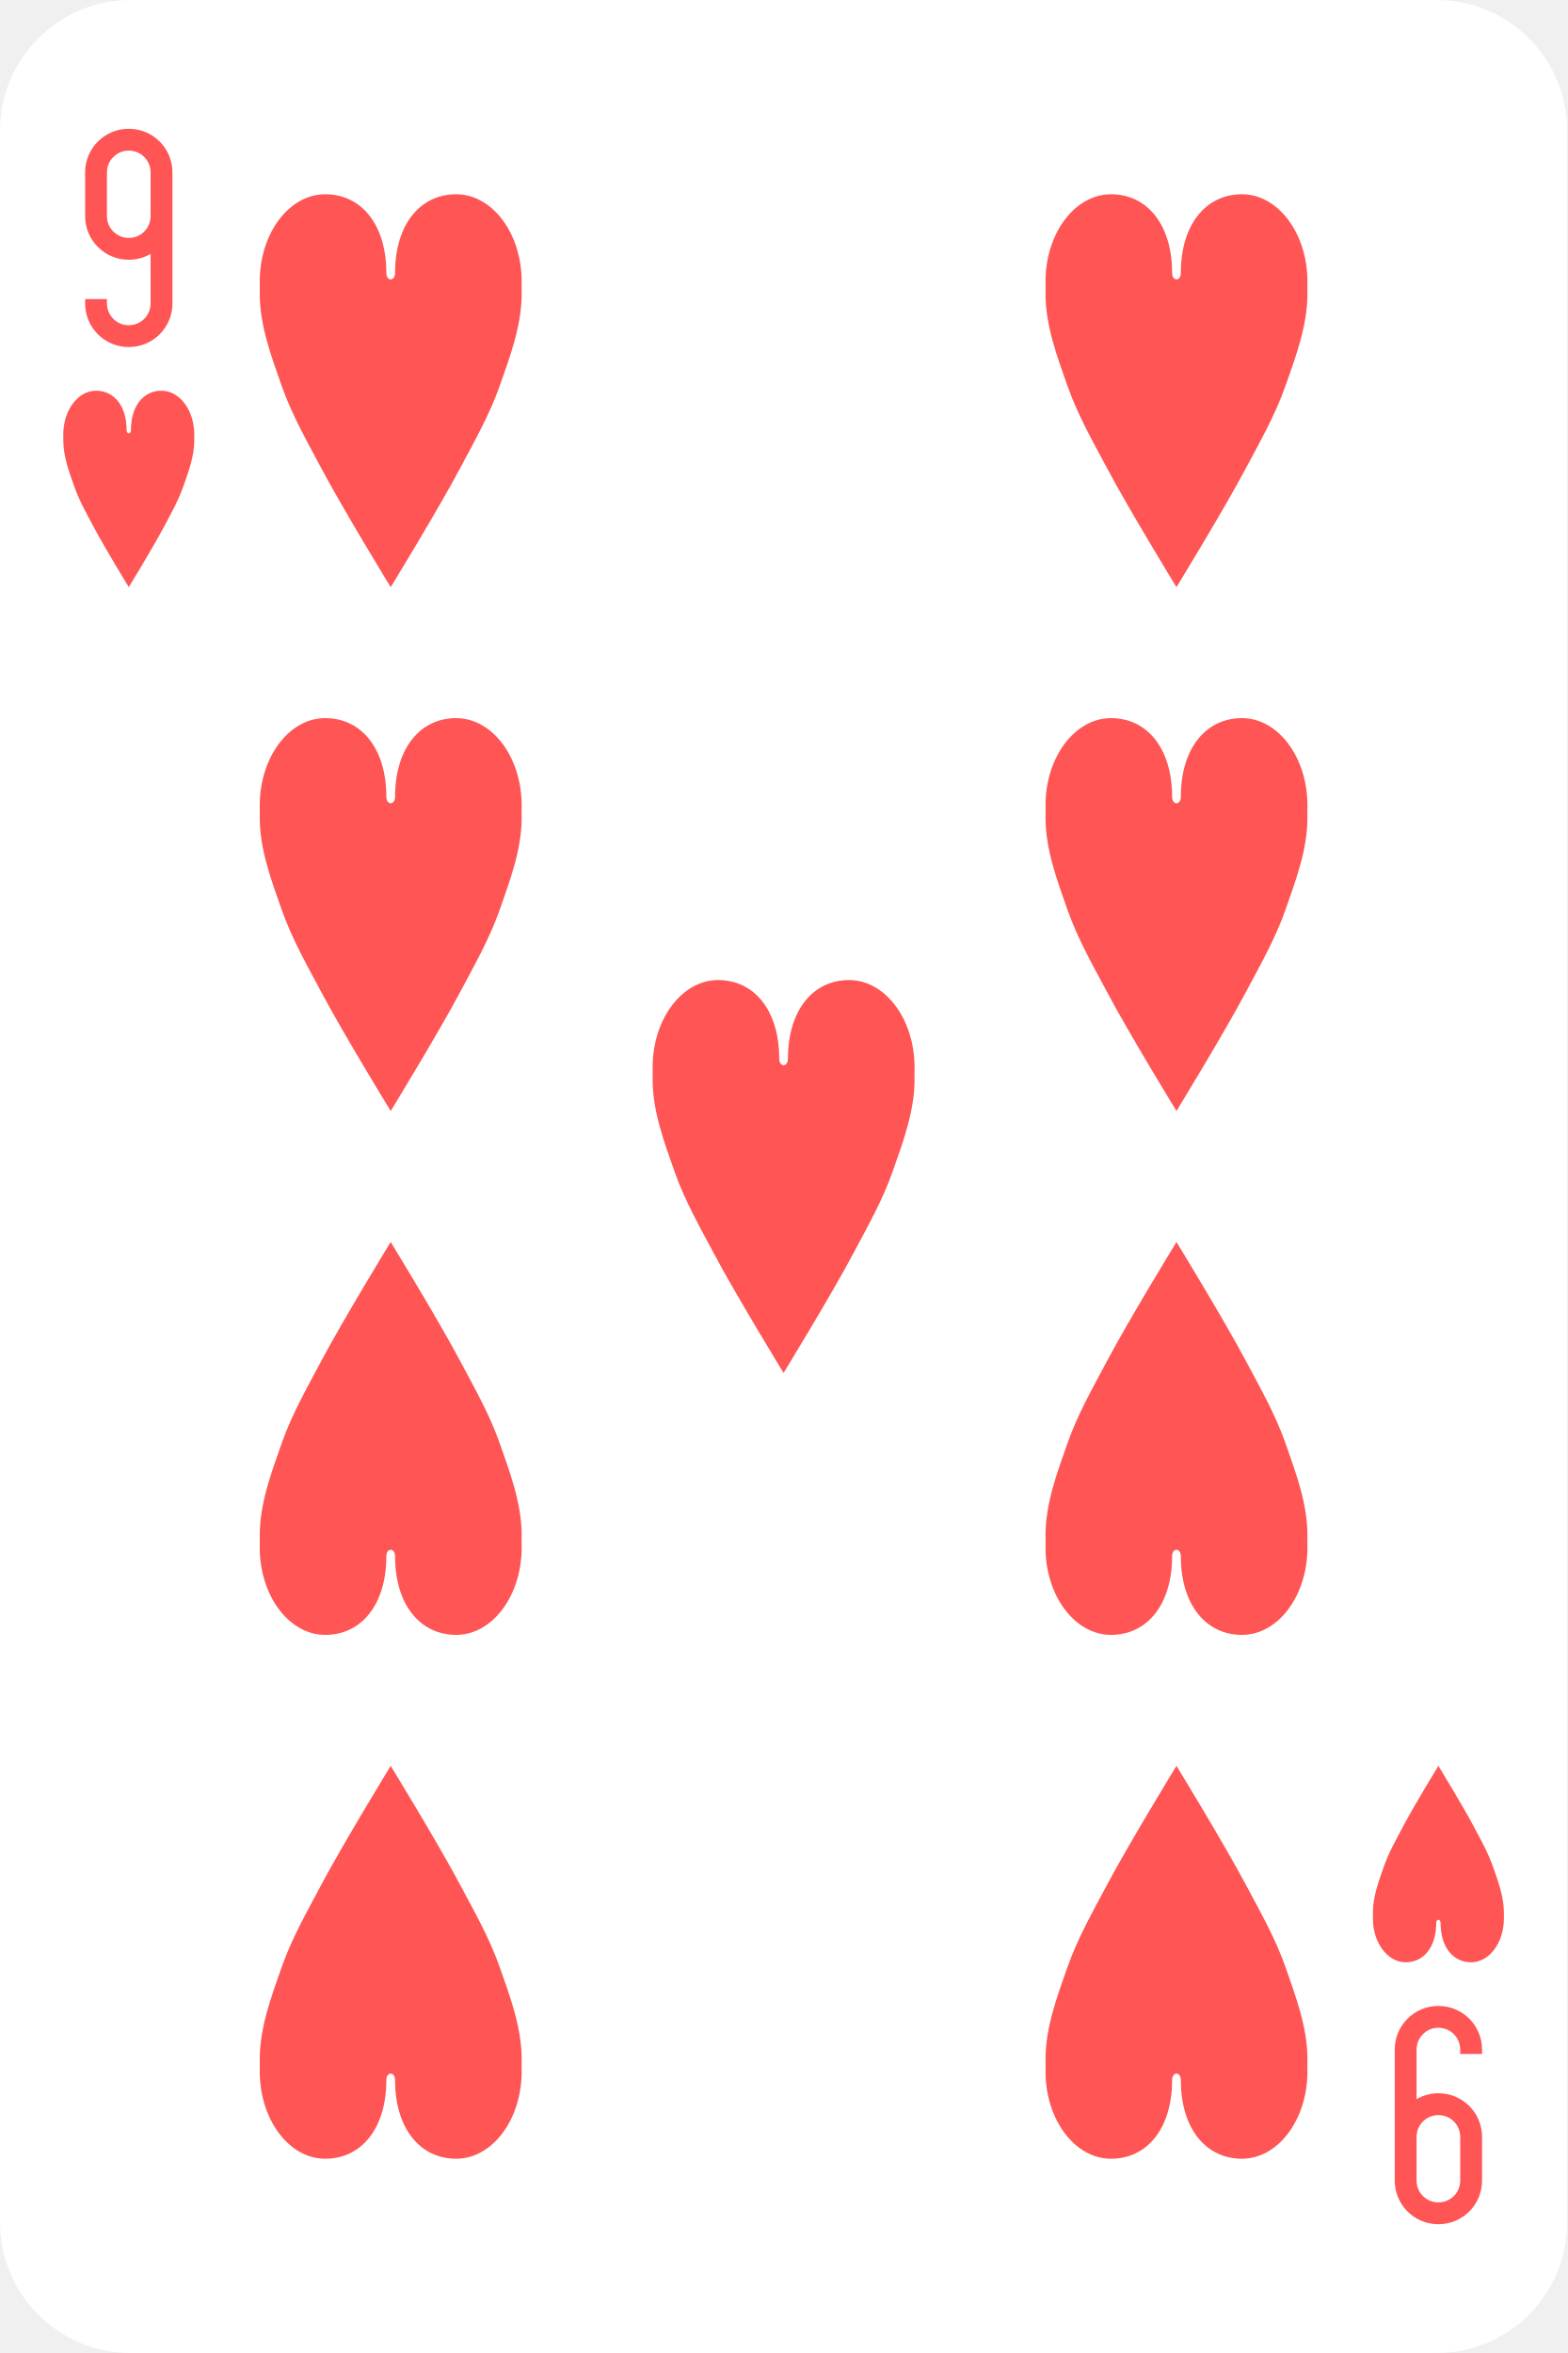
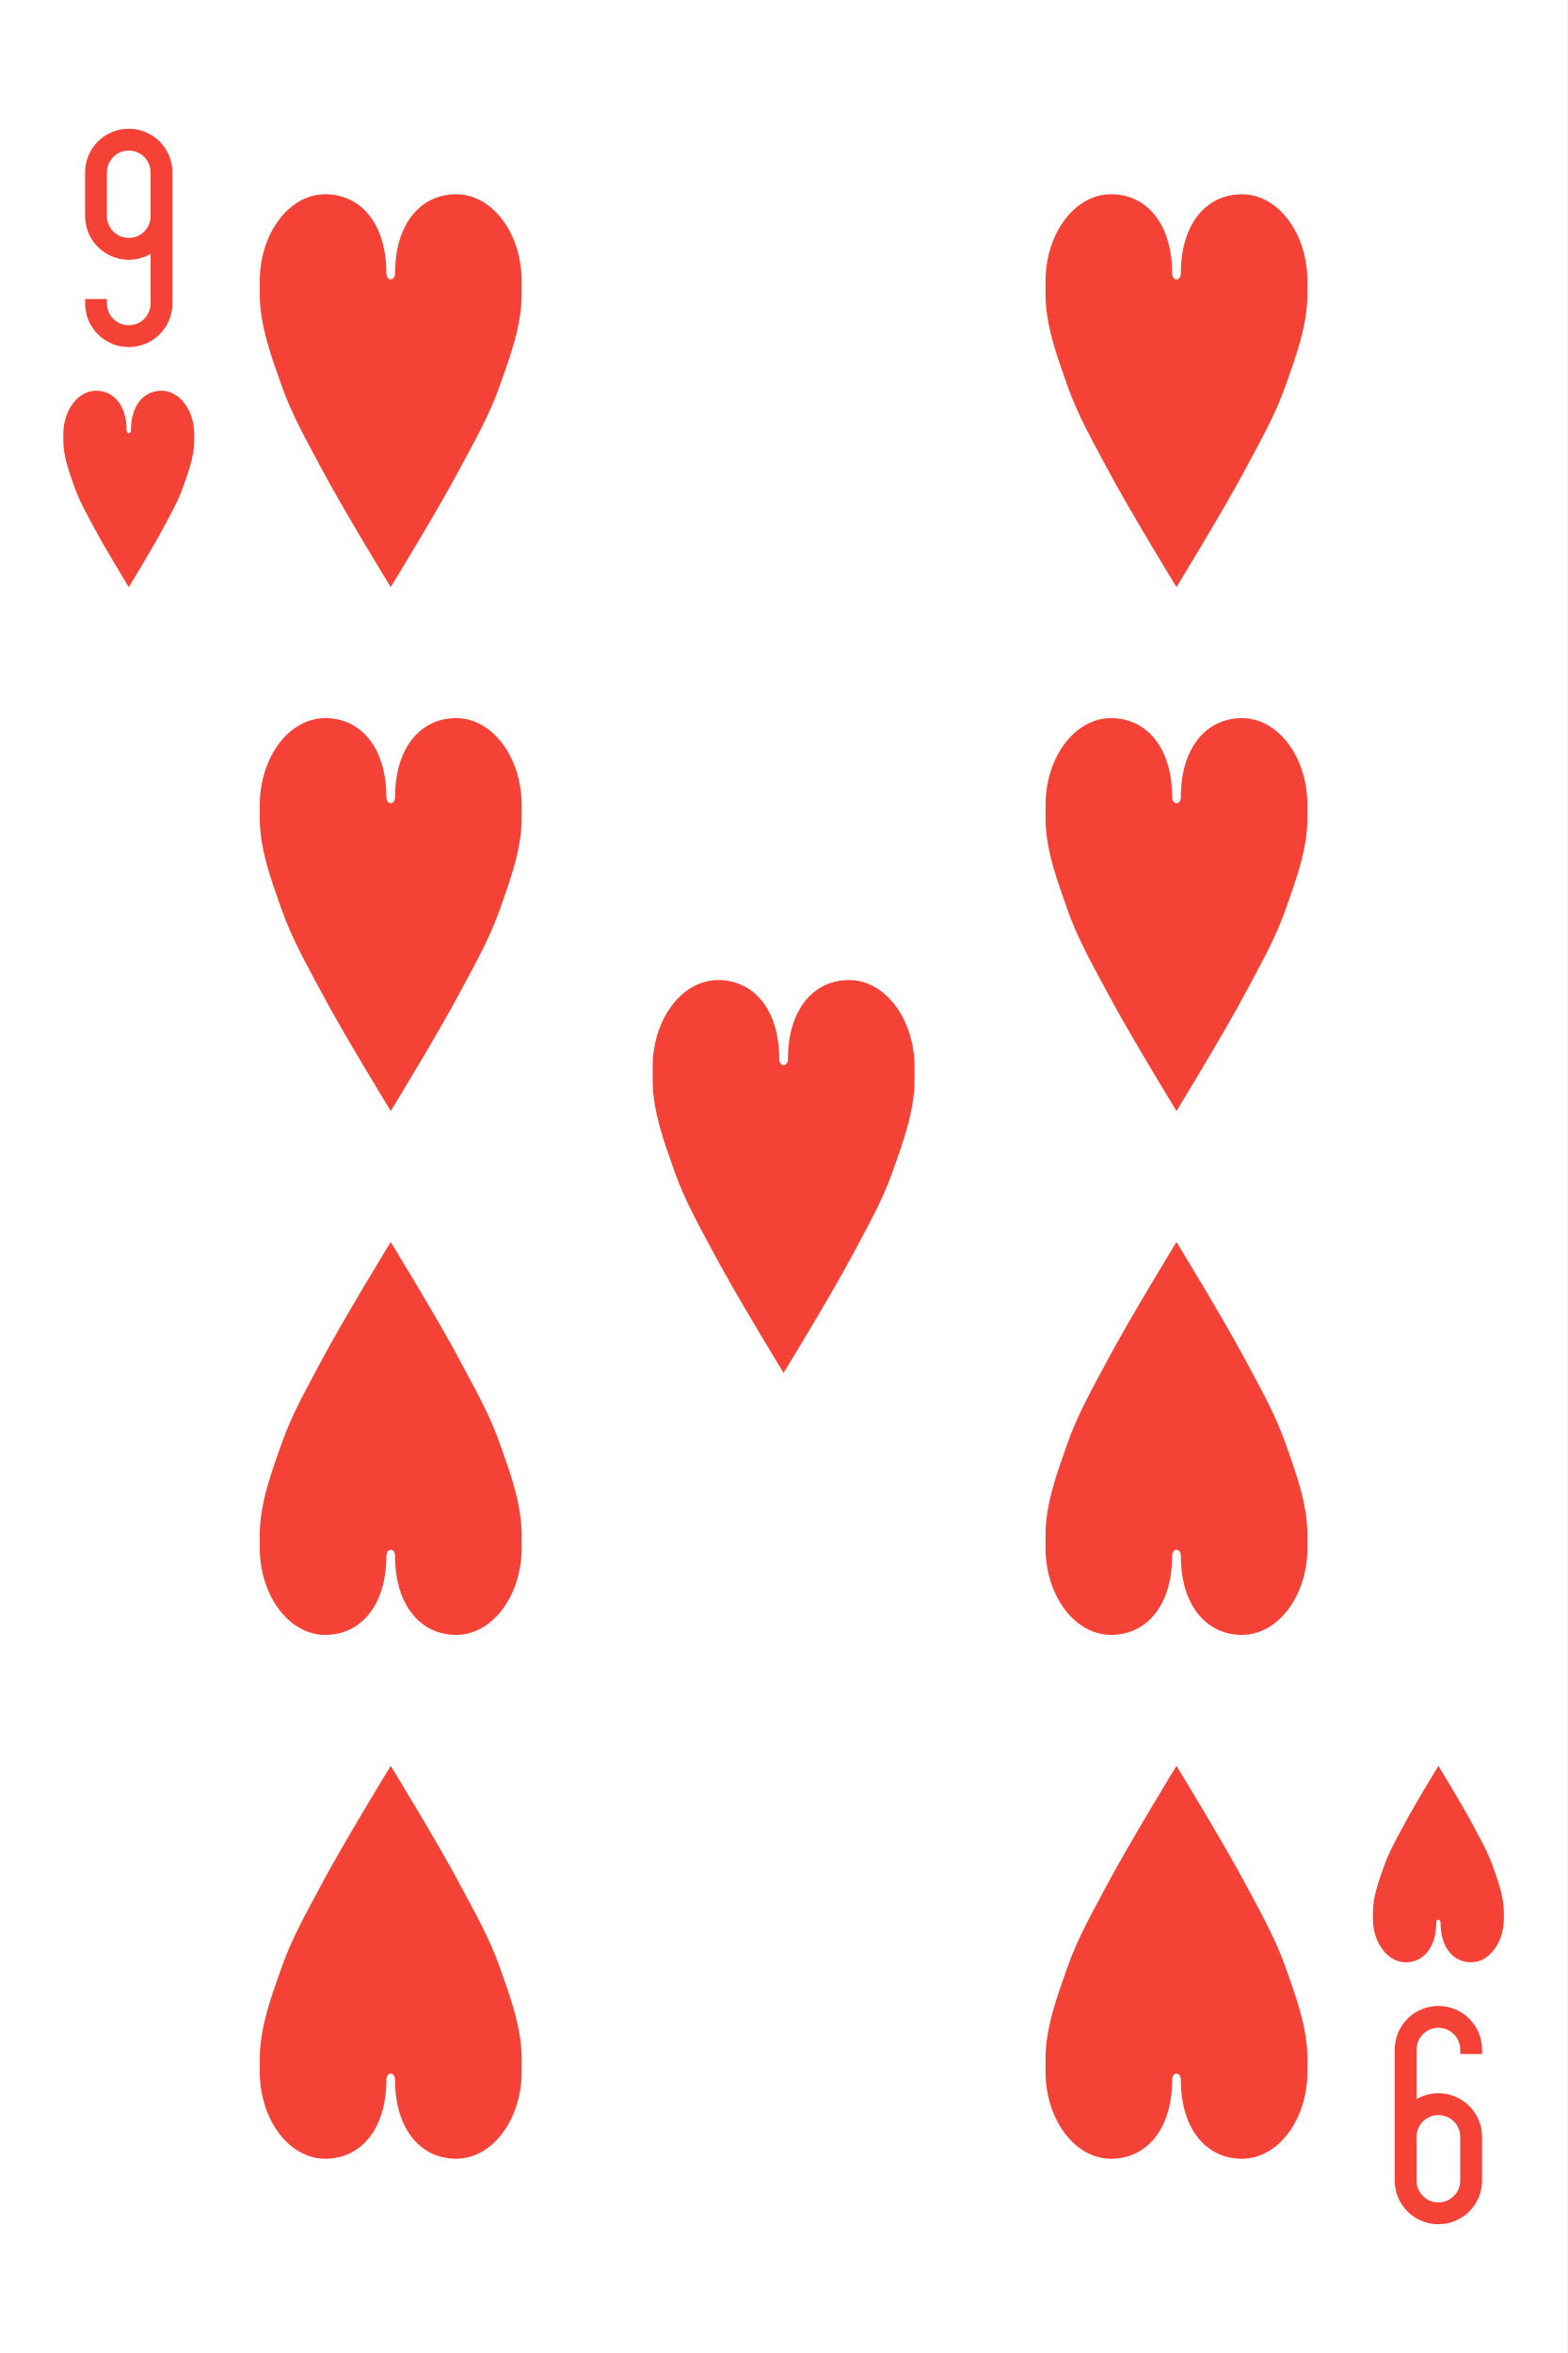
<svg xmlns="http://www.w3.org/2000/svg" width="94.985mm" height="142.61mm" viewBox="0 0 94.985 142.61" version="1.1" id="svg10278">
  <defs id="defs10272" />
-   <g id="layer1" transform="translate(-102.1859,-26.21264)">
-     <g transform="matrix(0.2645833,0,0,0.2645833,102.0536,-109.4821)" id="g3089-8" style="stroke:none">
-       <rect rx="29.944" ry="29.944" y="512.862" x="0.5" height="539" width="359" id="rect6472-65" style="fill:#ffffff;stroke:none;stroke-width:1" />
-       <path style="fill:#ff5555;fill-opacity:1;stroke:none" id="rect3163-7-1-7-3-0-78-0" d="m 30,592.362 c 5.54,0 10,-4.46 10,-10 v -20 -10 c 0,-5.54 -4.46,-10 -10,-10 -5.54,0 -10,4.46 -10,10 v 10 c 0,5.54 4.46,10 10,10 1.823,0 3.531,-0.499 5,-1.344 v 11.344 c 0,2.77 -2.23,5 -5,5 -2.77,0 -5,-2.23 -5,-5 v -1 h -5 v 1 c 0,5.54 4.46,10 10,10 z m 0,-25 c -2.77,0 -5,-2.23 -5,-5 v -10 c 0,-2.77 2.23,-5 5,-5 2.77,0 5,2.23 5,5 v 10 c 0,2.77 -2.23,5 -5,5 z" />
-       <path style="fill:#ff5555;fill-opacity:1;stroke:none" id="rect3163-7-1-7-3-0-78-1-2" d="m 330,972.362 c -5.54,0 -10,4.46 -10,10 v 20 10 c 0,5.54 4.46,10 10,10 5.54,0 10,-4.46 10,-10 v -10 c 0,-5.54 -4.46,-10 -10,-10 -1.823,0 -3.531,0.499 -5,1.344 v -11.344 c 0,-2.77 2.23,-5 5,-5 2.77,0 5,2.23 5,5 v 1 h 5 v -1 c 0,-5.54 -4.46,-10 -10,-10 z m 0,25 c 2.77,0 5,2.23 5,5 v 10 c 0,2.77 -2.23,5 -5,5 -2.77,0 -5,-2.23 -5,-5 v -10 c 0,-2.77 2.23,-5 5,-5 z" />
-       <path style="fill:#ff5555;fill-opacity:1;stroke:none" d="m 89,575.362 c 0,-11.046 -5.716,-18 -14,-18 -8.284,0 -15,8.954 -15,20 0.035,0.956 0.018,1.891 0,2.812 0,7.298 2.677,14.377 5,21 2.389,6.811 5.834,12.781 9.062,18.875 5.001,9.439 15.938,27.312 15.938,27.312 0,0 10.936,-17.873 15.938,-27.312 3.229,-6.094 6.673,-12.064 9.062,-18.875 2.323,-6.623 5,-13.702 5,-21 -0.028,-0.974 -0.019,-1.915 0,-2.812 0,-11.046 -6.716,-20 -15,-20 -8.284,0 -14,6.954 -14,18 0,2 -2,2 -2,0 z" id="path3126-86" />
-       <path style="fill:#ff5555;fill-opacity:1;stroke:none" d="m 269,575.362 c 0,-11.046 -5.716,-18 -14,-18 -8.284,0 -15,8.954 -15,20 0.035,0.956 0.018,1.891 0,2.812 0,7.298 2.677,14.377 5,21 2.389,6.811 5.834,12.781 9.062,18.875 5.001,9.439 15.938,27.312 15.938,27.312 0,0 10.936,-17.873 15.938,-27.312 3.229,-6.094 6.673,-12.064 9.062,-18.875 2.323,-6.623 5,-13.702 5,-21 -0.028,-0.974 -0.019,-1.915 0,-2.812 0,-11.046 -6.716,-20 -15,-20 -8.284,0 -14,6.954 -14,18 0,2 -2,2 -2,0 z" id="path3126-17" />
-       <path style="fill:#ff5555;fill-opacity:1;stroke:none" d="m 89,695.362 c 0,-11.046 -5.716,-18 -14,-18 -8.284,0 -15,8.954 -15,20 0.035,0.956 0.018,1.891 0,2.812 0,7.298 2.677,14.377 5,21 2.389,6.811 5.834,12.781 9.062,18.875 5.001,9.439 15.938,27.312 15.938,27.312 0,0 10.936,-17.873 15.938,-27.312 3.229,-6.094 6.673,-12.064 9.062,-18.875 2.323,-6.623 5,-13.702 5,-21 -0.028,-0.974 -0.019,-1.915 0,-2.812 0,-11.046 -6.716,-20 -15,-20 -8.284,0 -14,6.954 -14,18 0,2 -2,2 -2,0 z" id="path3126-40" />
-       <path style="fill:#ff5555;fill-opacity:1;stroke:none" d="m 269,695.362 c 0,-11.046 -5.716,-18 -14,-18 -8.284,0 -15,8.954 -15,20 0.035,0.956 0.018,1.891 0,2.812 0,7.298 2.677,14.377 5,21 2.389,6.811 5.834,12.781 9.062,18.875 5.001,9.439 15.938,27.312 15.938,27.312 0,0 10.936,-17.873 15.938,-27.312 3.229,-6.094 6.673,-12.064 9.062,-18.875 2.323,-6.623 5,-13.702 5,-21 -0.028,-0.974 -0.019,-1.915 0,-2.812 0,-11.046 -6.716,-20 -15,-20 -8.284,0 -14,6.954 -14,18 0,2 -2,2 -2,0 z" id="path3126-94" />
-       <path style="fill:#ff5555;fill-opacity:1;stroke:none" d="m 179,755.362 c 0,-11.046 -5.716,-18 -14,-18 -8.284,0 -15,8.954 -15,20 0.035,0.956 0.018,1.891 0,2.812 0,7.298 2.677,14.377 5,21 2.389,6.811 5.834,12.781 9.062,18.875 5.001,9.439 15.938,27.312 15.938,27.312 0,0 10.936,-17.873 15.938,-27.312 3.229,-6.094 6.673,-12.064 9.062,-18.875 2.323,-6.623 5,-13.702 5,-21 -0.028,-0.974 -0.019,-1.915 0,-2.812 0,-11.046 -6.716,-20 -15,-20 -8.284,0 -14,6.954 -14,18 0,2 -2,2 -2,0 z" id="path3126-8" />
-       <path style="fill:#ff5555;fill-opacity:1;stroke:none" d="m 89,869.362 c 0,11.046 -5.716,18 -14,18 -8.284,0 -15,-8.954 -15,-20 0.035,-0.956 0.018,-1.891 0,-2.812 0,-7.298 2.677,-14.377 5,-21 2.389,-6.811 5.834,-12.781 9.062,-18.875 C 79.064,815.235 90,797.362 90,797.362 c 0,0 10.936,17.873 15.938,27.312 3.229,6.094 6.673,12.064 9.062,18.875 2.323,6.623 5,13.702 5,21 -0.028,0.974 -0.019,1.915 0,2.812 0,11.046 -6.716,20 -15,20 -8.284,0 -14,-6.954 -14,-18 0,-2 -2,-2 -2,0 z" id="path3126-82-0" />
-       <path style="fill:#ff5555;fill-opacity:1;stroke:none" d="m 269,869.362 c 0,11.046 -5.716,18 -14,18 -8.284,0 -15,-8.954 -15,-20 0.035,-0.956 0.018,-1.891 0,-2.812 0,-7.298 2.677,-14.377 5,-21 2.389,-6.811 5.834,-12.781 9.062,-18.875 5.001,-9.439 15.938,-27.312 15.938,-27.312 0,0 10.936,17.873 15.938,27.312 3.229,6.094 6.673,12.064 9.062,18.875 2.323,6.623 5,13.702 5,21 -0.028,0.974 -0.019,1.915 0,2.812 0,11.046 -6.716,20 -15,20 -8.284,0 -14,-6.954 -14,-18 0,-2 -2,-2 -2,0 z" id="path3126-4" />
-       <path style="fill:#ff5555;fill-opacity:1;stroke:none" d="m 89,989.362 c 0,11.046 -5.716,18 -14,18 -8.284,0 -15,-8.954 -15,-20 0.035,-0.956 0.018,-1.891 0,-2.812 0,-7.298 2.677,-14.377 5,-21 2.389,-6.811 5.834,-12.781 9.062,-18.875 C 79.064,935.235 90,917.362 90,917.362 c 0,0 10.936,17.873 15.938,27.313 3.229,6.094 6.673,12.064 9.062,18.875 2.323,6.623 5,13.702 5,21 -0.028,0.974 -0.019,1.915 0,2.812 0,11.046 -6.716,20 -15,20 -8.284,0 -14,-6.954 -14,-18 0,-2 -2,-2 -2,0 z" id="path3126-55" />
-       <path style="fill:#ff5555;fill-opacity:1;stroke:none" d="m 269,989.362 c 0,11.046 -5.716,18 -14,18 -8.284,0 -15,-8.954 -15,-20 0.035,-0.956 0.018,-1.891 0,-2.812 0,-7.298 2.677,-14.377 5,-21 2.389,-6.811 5.834,-12.781 9.062,-18.875 C 259.064,935.235 270,917.362 270,917.362 c 0,0 10.936,17.873 15.938,27.313 3.229,6.094 6.673,12.064 9.062,18.875 2.323,6.623 5,13.702 5,21 -0.028,0.974 -0.019,1.915 0,2.812 0,11.046 -6.716,20 -15,20 -8.284,0 -14,-6.954 -14,-18 0,-2 -2,-2 -2,0 z" id="path3126-1-2" />
-       <path style="fill:#ff5555;fill-opacity:1;stroke:none" d="m 29.5,611.362 c 0,-5.523 -2.858,-9 -7,-9 -4.142,0 -7.5,4.477 -7.5,10 0.017,0.478 0.009,0.946 0,1.406 0,3.649 1.338,7.188 2.5,10.5 1.195,3.405 2.917,6.39 4.531,9.438 2.501,4.72 7.969,13.656 7.969,13.656 0,0 5.468,-8.937 7.969,-13.656 1.614,-3.047 3.337,-6.032 4.531,-9.438 1.162,-3.312 2.5,-6.851 2.5,-10.5 -0.014,-0.487 -0.009,-0.957 0,-1.406 0,-5.523 -3.358,-10 -7.5,-10 -4.142,0 -7,3.477 -7,9 0,1 -1,1 -1,0 z" id="path3126-1-7-4" />
-       <path style="fill:#ff5555;fill-opacity:1;stroke:none" d="m 329.5,953.362 c 0,5.523 -2.858,9 -7,9 -4.142,0 -7.5,-4.477 -7.5,-10 0.017,-0.478 0.009,-0.946 0,-1.406 0,-3.649 1.338,-7.188 2.5,-10.5 1.195,-3.405 2.917,-6.39 4.531,-9.438 2.501,-4.72 7.969,-13.656 7.969,-13.656 0,0 5.468,8.937 7.969,13.656 1.614,3.047 3.337,6.032 4.531,9.438 1.162,3.312 2.5,6.851 2.5,10.5 -0.014,0.487 -0.009,0.957 0,1.406 0,5.523 -3.358,10 -7.5,10 -4.142,0 -7,-3.477 -7,-9 0,-1 -1,-1 -1,0 z" id="path3126-1-1" />
-     </g>
-   </g>
+   <rect style="fill:#ffffff;stroke-width:1.373;stop-color:#000000" id="rect26713" width="94.985" height="142.61" x="-7.1054274e-15" y="0" />
+   <path style="fill:#f44336;fill-opacity:1;stroke:none;stroke-width:0.265" id="rect3163-7-1-7-3-0-78-0" d="m 7.805,21.034 c 1.466,0 2.646,-1.18 2.646,-2.646 v -5.292 -2.646 c 0,-1.466 -1.18,-2.646 -2.646,-2.646 -1.466,0 -2.646,1.18 -2.646,2.646 v 2.646 c 0,1.466 1.18,2.646 2.646,2.646 0.482,0 0.934,-0.132 1.323,-0.356 v 3.001 c 0,0.733 -0.59,1.323 -1.323,1.323 -0.733,0 -1.323,-0.59 -1.323,-1.323 V 18.124 H 5.159 v 0.265 c 0,1.466 1.18,2.646 2.646,2.646 z m 0,-6.615 c -0.733,0 -1.323,-0.59 -1.323,-1.323 v -2.646 c 0,-0.733 0.59,-1.323 1.323,-1.323 0.733,0 1.323,0.59 1.323,1.323 v 2.646 c 0,0.733 -0.59,1.323 -1.323,1.323 z" />
+   <path style="fill:#f44336;fill-opacity:1;stroke:none;stroke-width:0.265" id="rect3163-7-1-7-3-0-78-1-2" d="m 87.18,121.576 c -1.466,0 -2.646,1.18 -2.646,2.646 v 5.292 2.646 c 0,1.466 1.18,2.646 2.646,2.646 1.466,0 2.646,-1.18 2.646,-2.646 v -2.646 c 0,-1.466 -1.18,-2.646 -2.646,-2.646 -0.482,0 -0.934,0.132 -1.323,0.356 v -3.001 c 0,-0.733 0.59,-1.323 1.323,-1.323 0.733,0 1.323,0.59 1.323,1.323 v 0.265 h 1.323 v -0.265 c 0,-1.466 -1.18,-2.646 -2.646,-2.646 z m 0,6.615 c 0.733,0 1.323,0.59 1.323,1.323 v 2.646 c 0,0.733 -0.59,1.323 -1.323,1.323 -0.733,0 -1.323,-0.59 -1.323,-1.323 v -2.646 c 0,-0.733 0.59,-1.323 1.323,-1.323 z" />
+   <path style="fill:#f44336;fill-opacity:1;stroke:none;stroke-width:0.265" d="m 23.416,16.536 c 0,-2.923 -1.512,-4.763 -3.704,-4.763 -2.192,0 -3.969,2.369 -3.969,5.292 0.009,0.253 0.005,0.5 0,0.744 0,1.931 0.708,3.804 1.323,5.556 0.632,1.802 1.543,3.382 2.398,4.994 1.323,2.498 4.217,7.226 4.217,7.226 0,0 2.894,-4.729 4.217,-7.226 0.854,-1.612 1.766,-3.192 2.398,-4.994 0.615,-1.752 1.323,-3.625 1.323,-5.556 -0.007,-0.258 -0.005,-0.507 0,-0.744 0,-2.923 -1.777,-5.292 -3.969,-5.292 -2.192,0 -3.704,1.84 -3.704,4.763 0,0.529 -0.529,0.529 -0.529,0 z" id="path3126-86" />
+   <path style="fill:#f44336;fill-opacity:1;stroke:none;stroke-width:0.265" d="m 71.041,16.536 c 0,-2.923 -1.512,-4.763 -3.704,-4.763 -2.192,0 -3.969,2.369 -3.969,5.292 0.009,0.253 0.005,0.5 0,0.744 0,1.931 0.708,3.804 1.323,5.556 0.632,1.802 1.543,3.382 2.398,4.994 1.323,2.498 4.217,7.226 4.217,7.226 0,0 2.894,-4.729 4.217,-7.226 0.854,-1.612 1.766,-3.192 2.398,-4.994 0.615,-1.752 1.323,-3.625 1.323,-5.556 -0.007,-0.258 -0.005,-0.507 0,-0.744 0,-2.923 -1.777,-5.292 -3.969,-5.292 -2.192,0 -3.704,1.84 -3.704,4.763 0,0.529 -0.529,0.529 -0.529,0 z" id="path3126-17" />
+   <path style="fill:#f44336;fill-opacity:1;stroke:none;stroke-width:0.265" d="m 23.416,48.286 c 0,-2.923 -1.512,-4.763 -3.704,-4.763 -2.192,0 -3.969,2.369 -3.969,5.292 0.009,0.253 0.005,0.5 0,0.744 0,1.931 0.708,3.804 1.323,5.556 0.632,1.802 1.543,3.382 2.398,4.994 1.323,2.498 4.217,7.226 4.217,7.226 0,0 2.894,-4.729 4.217,-7.226 0.854,-1.612 1.766,-3.192 2.398,-4.994 0.615,-1.752 1.323,-3.625 1.323,-5.556 -0.007,-0.258 -0.005,-0.507 0,-0.744 0,-2.923 -1.777,-5.292 -3.969,-5.292 -2.192,0 -3.704,1.84 -3.704,4.763 0,0.529 -0.529,0.529 -0.529,0 z" id="path3126-40" />
+   <path style="fill:#f44336;fill-opacity:1;stroke:none;stroke-width:0.265" d="m 71.041,48.286 c 0,-2.923 -1.512,-4.763 -3.704,-4.763 -2.192,0 -3.969,2.369 -3.969,5.292 0.009,0.253 0.005,0.5 0,0.744 0,1.931 0.708,3.804 1.323,5.556 0.632,1.802 1.543,3.382 2.398,4.994 1.323,2.498 4.217,7.226 4.217,7.226 0,0 2.894,-4.729 4.217,-7.226 0.854,-1.612 1.766,-3.192 2.398,-4.994 0.615,-1.752 1.323,-3.625 1.323,-5.556 -0.007,-0.258 -0.005,-0.507 0,-0.744 0,-2.923 -1.777,-5.292 -3.969,-5.292 -2.192,0 -3.704,1.84 -3.704,4.763 0,0.529 -0.529,0.529 -0.529,0 z" id="path3126-94" />
+   <path style="fill:#f44336;fill-opacity:1;stroke:none;stroke-width:0.265" d="m 47.228,64.161 c 0,-2.923 -1.512,-4.763 -3.704,-4.763 -2.192,0 -3.969,2.369 -3.969,5.292 0.009,0.253 0.005,0.5 0,0.744 0,1.931 0.708,3.804 1.323,5.556 0.632,1.802 1.543,3.382 2.398,4.994 1.323,2.498 4.217,7.226 4.217,7.226 0,0 2.894,-4.729 4.217,-7.226 0.854,-1.612 1.766,-3.192 2.398,-4.994 0.615,-1.752 1.323,-3.625 1.323,-5.556 -0.007,-0.258 -0.005,-0.507 0,-0.744 0,-2.923 -1.777,-5.292 -3.969,-5.292 -2.192,0 -3.704,1.84 -3.704,4.763 0,0.529 -0.529,0.529 -0.529,0 z" id="path3126-8" />
+   <path style="fill:#f44336;fill-opacity:1;stroke:none;stroke-width:0.265" d="m 23.416,94.324 c 0,2.923 -1.512,4.763 -3.704,4.763 -2.192,0 -3.969,-2.369 -3.969,-5.292 0.009,-0.253 0.005,-0.5 0,-0.744 0,-1.931 0.708,-3.804 1.323,-5.556 0.632,-1.802 1.543,-3.382 2.398,-4.994 1.323,-2.498 4.217,-7.226 4.217,-7.226 0,0 2.894,4.729 4.217,7.226 0.854,1.612 1.766,3.192 2.398,4.994 0.615,1.752 1.323,3.625 1.323,5.556 -0.007,0.258 -0.005,0.507 0,0.744 0,2.923 -1.777,5.292 -3.969,5.292 -2.192,0 -3.704,-1.84 -3.704,-4.763 0,-0.529 -0.529,-0.529 -0.529,0 z" id="path3126-82-0" />
+   <path style="fill:#f44336;fill-opacity:1;stroke:none;stroke-width:0.265" d="m 71.041,94.324 c 0,2.923 -1.512,4.763 -3.704,4.763 -2.192,0 -3.969,-2.369 -3.969,-5.292 0.009,-0.253 0.005,-0.5 0,-0.744 0,-1.931 0.708,-3.804 1.323,-5.556 0.632,-1.802 1.543,-3.382 2.398,-4.994 1.323,-2.498 4.217,-7.226 4.217,-7.226 0,0 2.894,4.729 4.217,7.226 0.854,1.612 1.766,3.192 2.398,4.994 0.615,1.752 1.323,3.625 1.323,5.556 -0.007,0.258 -0.005,0.507 0,0.744 0,2.923 -1.777,5.292 -3.969,5.292 -2.192,0 -3.704,-1.84 -3.704,-4.763 0,-0.529 -0.529,-0.529 -0.529,0 z" id="path3126-4" />
+   <path style="fill:#f44336;fill-opacity:1;stroke:none;stroke-width:0.265" d="m 23.416,126.074 c 0,2.922 -1.512,4.763 -3.704,4.763 -2.192,0 -3.969,-2.369 -3.969,-5.292 0.009,-0.253 0.005,-0.5 0,-0.744 0,-1.931 0.708,-3.804 1.323,-5.556 0.632,-1.802 1.543,-3.382 2.398,-4.994 1.323,-2.498 4.217,-7.226 4.217,-7.226 0,0 2.894,4.729 4.217,7.226 0.854,1.612 1.766,3.192 2.398,4.994 0.615,1.752 1.323,3.625 1.323,5.556 -0.007,0.258 -0.005,0.507 0,0.744 0,2.922 -1.777,5.292 -3.969,5.292 -2.192,0 -3.704,-1.84 -3.704,-4.763 0,-0.529 -0.529,-0.529 -0.529,0 z" id="path3126-55" />
+   <path style="fill:#f44336;fill-opacity:1;stroke:none;stroke-width:0.265" d="m 71.041,126.074 c 0,2.922 -1.512,4.763 -3.704,4.763 -2.192,0 -3.969,-2.369 -3.969,-5.292 0.009,-0.253 0.005,-0.5 0,-0.744 0,-1.931 0.708,-3.804 1.323,-5.556 0.632,-1.802 1.543,-3.382 2.398,-4.994 1.323,-2.498 4.217,-7.226 4.217,-7.226 0,0 2.894,4.729 4.217,7.226 0.854,1.612 1.766,3.192 2.398,4.994 0.615,1.752 1.323,3.625 1.323,5.556 -0.007,0.258 -0.005,0.507 0,0.744 0,2.922 -1.777,5.292 -3.969,5.292 -2.192,0 -3.704,-1.84 -3.704,-4.763 0,-0.529 -0.529,-0.529 -0.529,0 z" id="path3126-1-2" />
+   <path style="fill:#f44336;fill-opacity:1;stroke:none;stroke-width:0.265" d="m 7.673,26.061 c 0,-1.461 -0.756,-2.381 -1.852,-2.381 -1.096,0 -1.984,1.185 -1.984,2.646 0.005,0.126 0.002,0.25 0,0.372 0,0.966 0.354,1.902 0.661,2.778 0.316,0.901 0.772,1.691 1.199,2.497 0.662,1.249 2.108,3.613 2.108,3.613 0,0 1.447,-2.364 2.108,-3.613 0.427,-0.806 0.883,-1.596 1.199,-2.497 0.307,-0.876 0.661,-1.813 0.661,-2.778 -0.004,-0.129 -0.003,-0.253 0,-0.372 0,-1.461 -0.888,-2.646 -1.984,-2.646 -1.096,0 -1.852,0.92 -1.852,2.381 0,0.265 -0.265,0.265 -0.265,0 z" id="path3126-1-7-4" />
+   <path style="fill:#f44336;fill-opacity:1;stroke:none;stroke-width:0.265" d="m 87.048,116.549 c 0,1.461 -0.756,2.381 -1.852,2.381 -1.096,0 -1.984,-1.185 -1.984,-2.646 0.005,-0.126 0.002,-0.25 0,-0.372 0,-0.966 0.354,-1.902 0.661,-2.778 0.316,-0.901 0.772,-1.691 1.199,-2.497 0.662,-1.249 2.108,-3.613 2.108,-3.613 0,0 1.447,2.364 2.108,3.613 0.427,0.806 0.883,1.596 1.199,2.497 0.307,0.876 0.661,1.813 0.661,2.778 -0.004,0.129 -0.002,0.253 0,0.372 0,1.461 -0.888,2.646 -1.984,2.646 -1.096,0 -1.852,-0.92 -1.852,-2.381 0,-0.265 -0.265,-0.265 -0.265,0 z" id="path3126-1-1" />
</svg>
